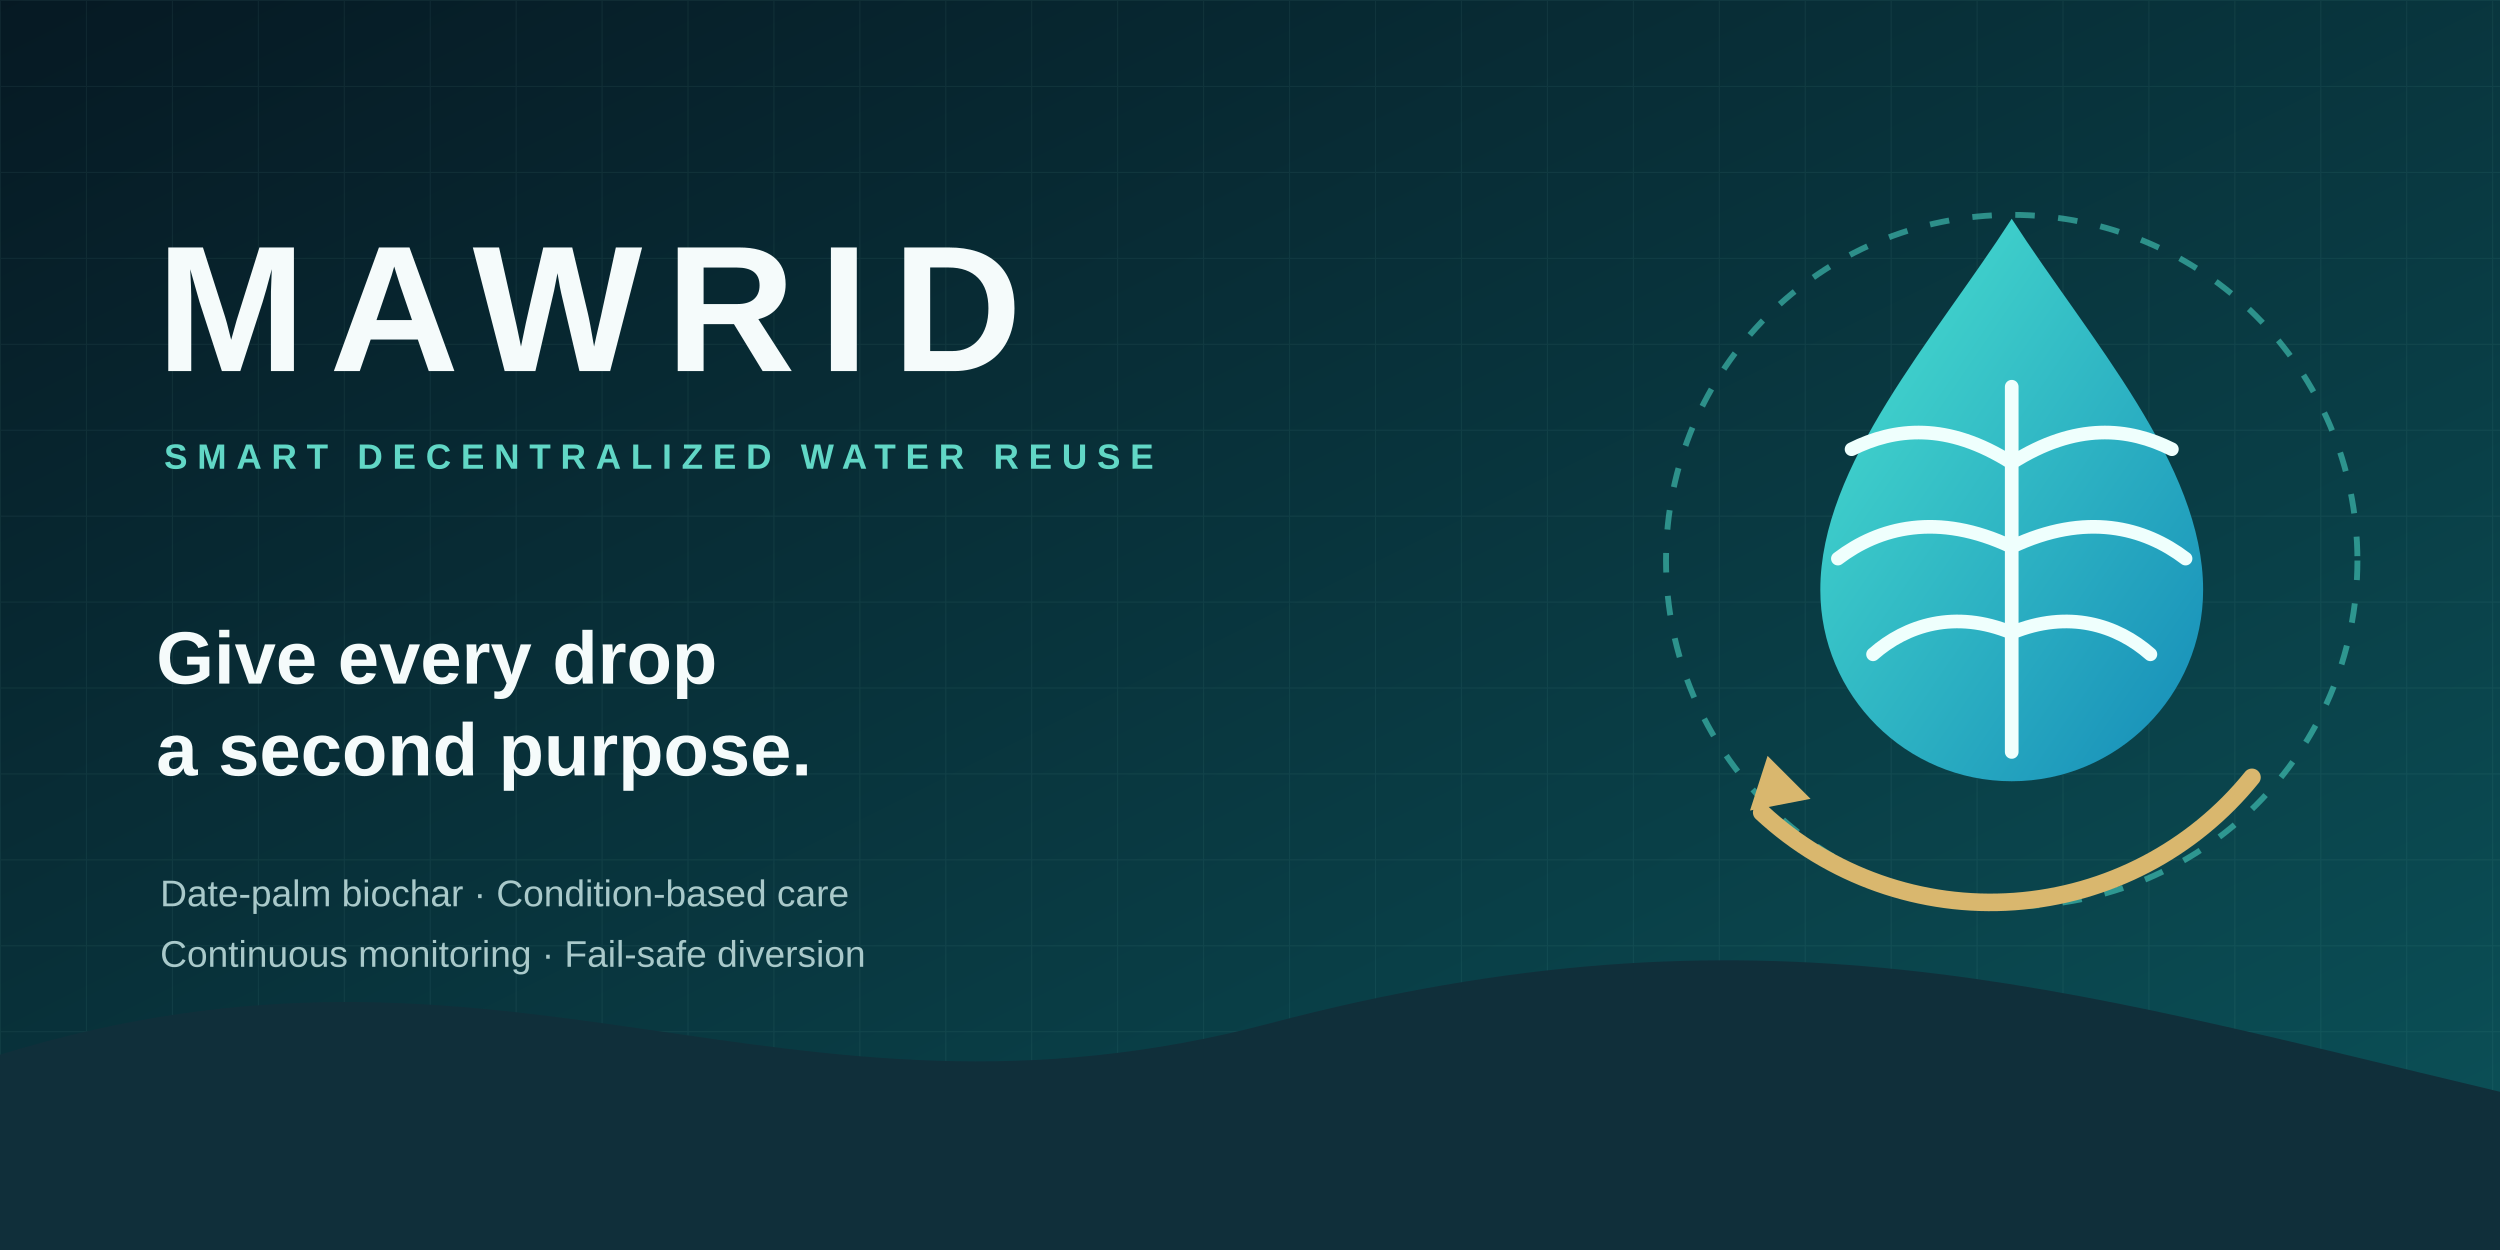
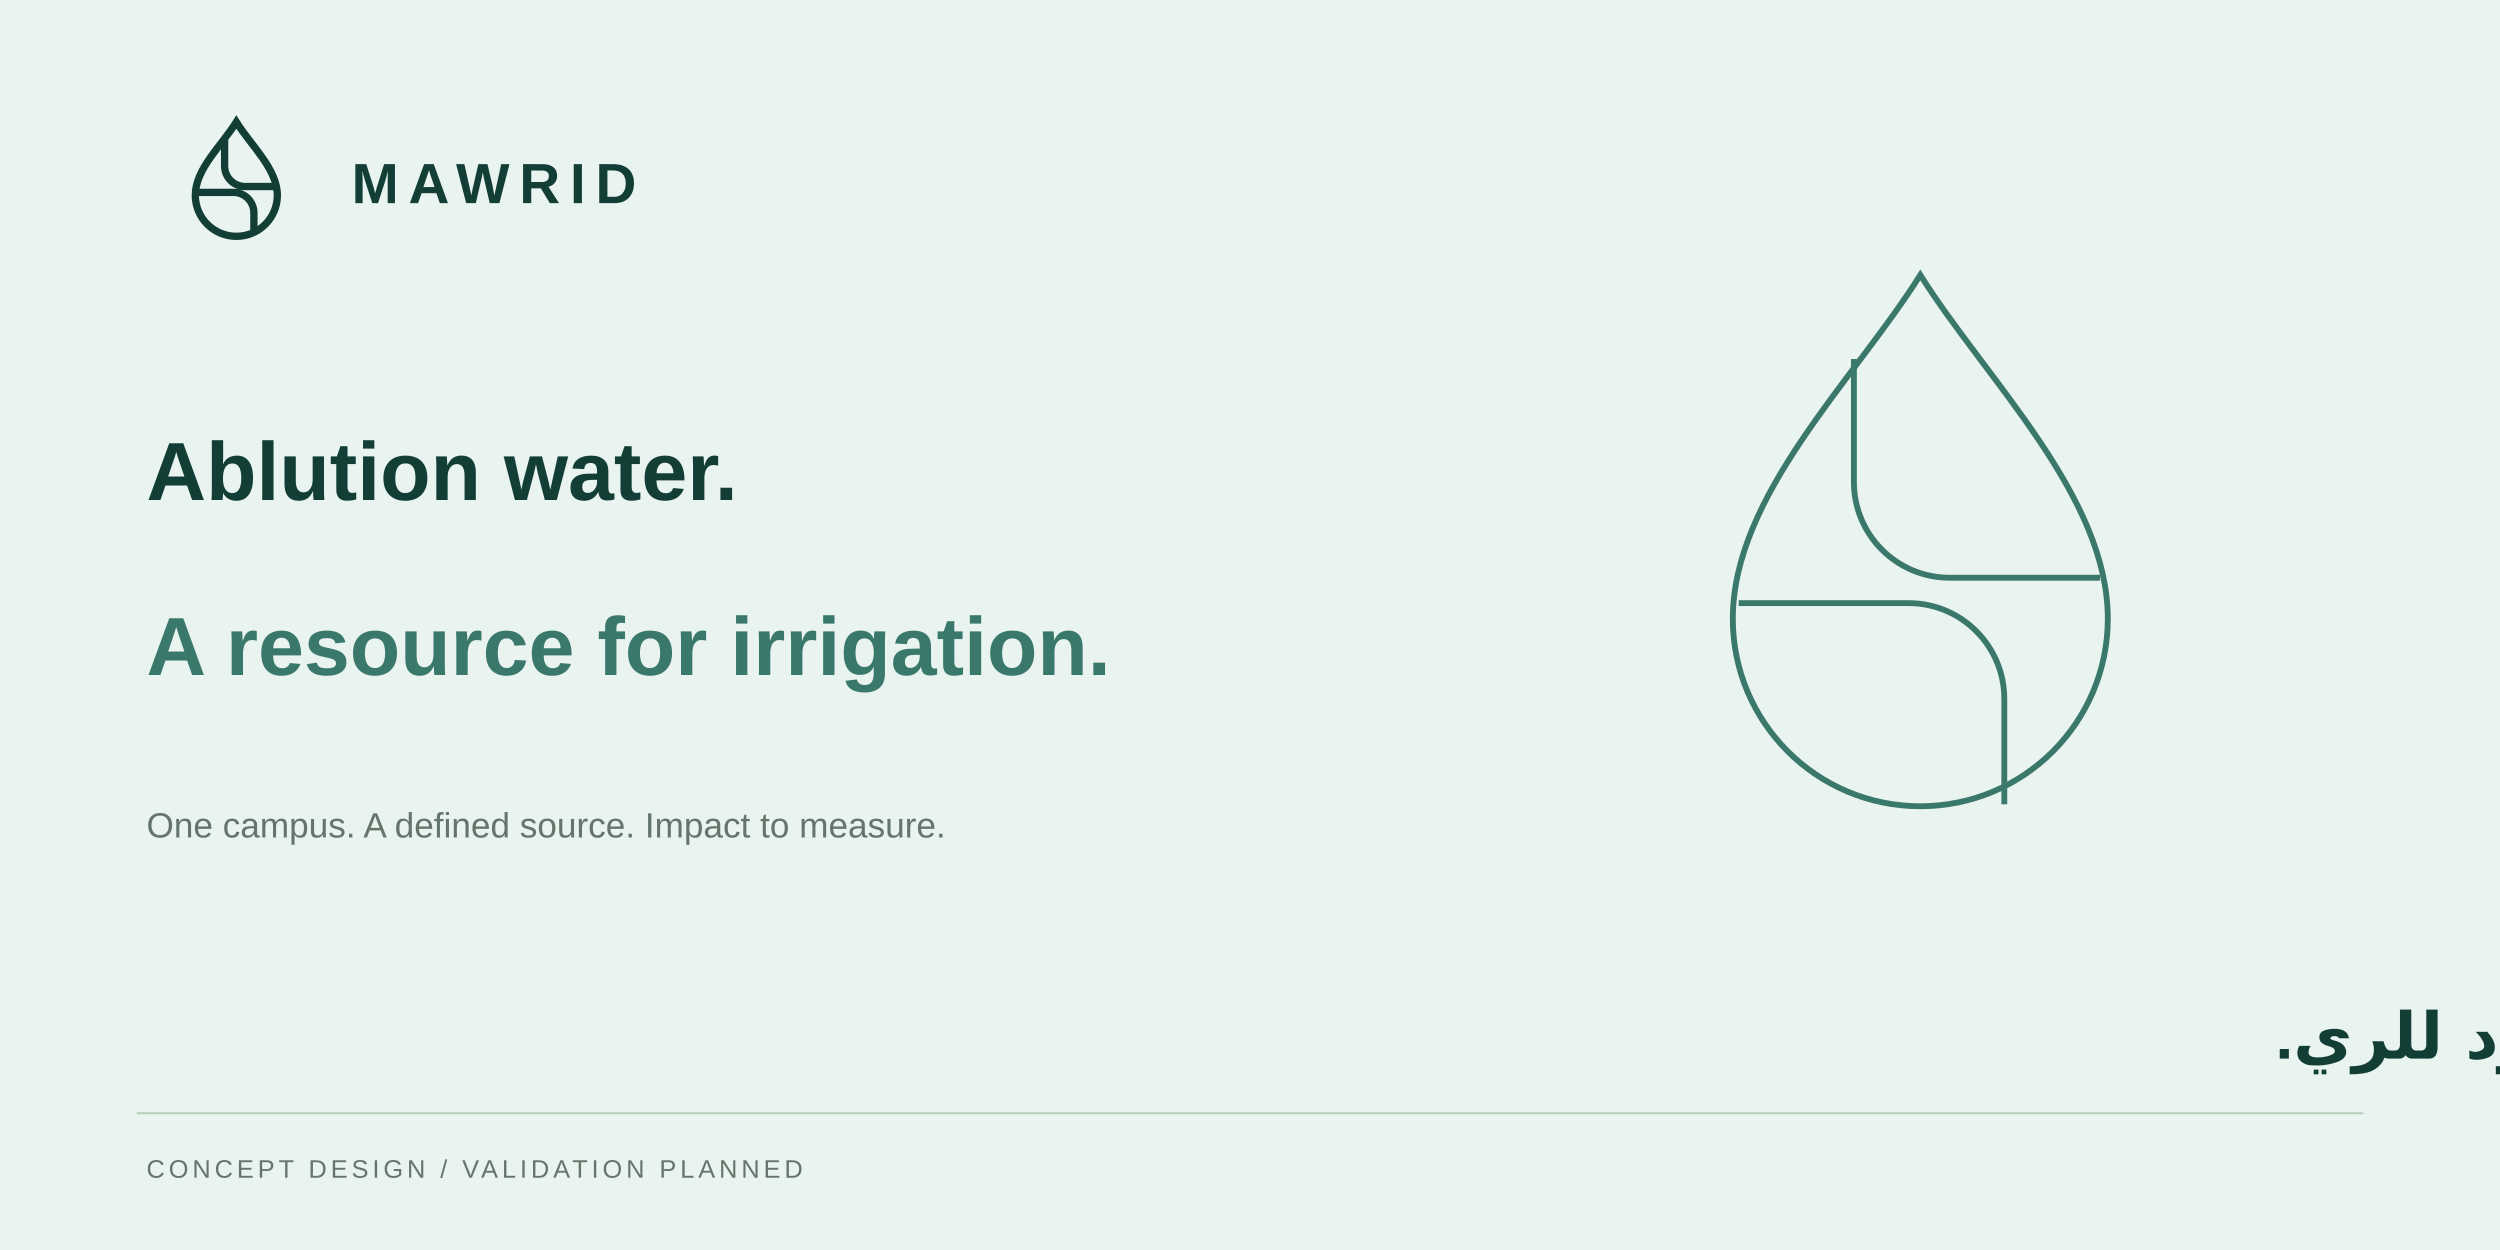
<svg xmlns="http://www.w3.org/2000/svg" viewBox="0 0 1280 640" role="img" aria-labelledby="title desc">
-   <defs>
-     <linearGradient id="bg" x1="0" y1="0" x2="1" y2="1">
-       <stop stop-color="#061923" />
-       <stop offset="1" stop-color="#0b5259" />
-     </linearGradient>
-     <linearGradient id="d" x1="0" y1="0" x2="1" y2="1">
-       <stop stop-color="#4be3d0" />
-       <stop offset="1" stop-color="#158bb8" />
-     </linearGradient>
-     <pattern id="g" width="44" height="44" patternUnits="userSpaceOnUse">
-       <path d="M44 0H0V44" fill="none" stroke="#8bc8c2" stroke-opacity=".07" />
-     </pattern>
-   </defs>
-   <rect width="1280" height="640" fill="url(#bg)" />
-   <rect width="1280" height="640" fill="url(#g)" />
-   <path d="M0 540c260-80 400 50 650-16s403-19 630 35v81H0Z" fill="#102f3a" />
-   <g transform="translate(840 72)">
-     <circle cx="190" cy="215" r="177" fill="none" stroke="#4adbc9" stroke-width="3" stroke-dasharray="10 12" opacity=".55" />
-     <path d="M190 40C150 102 92 166 92 230a98 98 0 0 0 196 0c0-64-58-128-98-190Z" fill="url(#d)" />
-     <path d="M190 126v187M190 165c-33-21-60-18-82-7M190 208c-38-18-68-10-89 6M190 165c33-21 60-18 82-7M190 208c38-18 68-10 89 6M190 252c-29-12-54-4-71 11M190 252c29-12 54-4 71 11" fill="none" stroke="#effffd" stroke-width="7" stroke-linecap="round" />
-     <path d="M313 326A172 172 0 0 1 62 344" fill="none" stroke="#d9b76e" stroke-width="9" stroke-linecap="round" />
-     <path d="m56 343 9-28 22 22Z" fill="#d9b76e" />
+   <rect width="1280" height="640" fill="#e9f3ef" />
+   <path d="M70 570H1210" stroke="#b4cfba" />
+   <g transform="translate(85 55) scale(1.5)" fill="none" stroke="#123e35" stroke-width="2.5">
+     <path d="M24 5C19 13 10 21 10 30a14 14 0 0 0 28 0C38 21 29 13 24 5Z" />
+     <path d="M11 29h12a7 7 0 0 1 7 7v6M38 27H27a7 7 0 0 1-7-7V11" />
  </g>
-   <g font-family="Arial, Helvetica, sans-serif">
-     <text x="80" y="190" fill="#f5fbfb" font-size="92" font-weight="700" letter-spacing="12">MAWRID</text>
-     <text x="84" y="240" fill="#61d7c6" font-size="18" font-weight="700" letter-spacing="5">SMART DECENTRALIZED WATER REUSE</text>
-     <text x="80" y="350" fill="#f5fbfb" font-size="38" font-weight="600">Give every drop</text>
-     <text x="80" y="397" fill="#f5fbfb" font-size="38" font-weight="600">a second purpose.</text>
-     <text x="82" y="464" fill="#a9c9ca" font-size="19">Date-palm biochar · Condition-based care</text>
-     <text x="82" y="495" fill="#a9c9ca" font-size="19">Continuous monitoring · Fail-safe diversion</text>
+   <text x="180" y="104" font-family="Arial,sans-serif" font-size="29" font-weight="700" fill="#123e35" letter-spacing="5">MAWRID</text>
+   <g font-family="Arial,sans-serif" fill="#123e35">
+     <text x="75" y="256" font-size="42.24" font-weight="700">Ablution water.</text>
+     <text x="75" y="345.6" font-size="42.24" font-weight="700" fill="#39786a">A resource for irrigation.</text>
+     <text x="75" y="428.8" font-size="18" fill="#64766c">One campus. A defined source. Impact to measure.</text>
+     <text x="75" y="603" font-size="13" letter-spacing="2" fill="#64766c">CONCEPT DESIGN / VALIDATION PLANNED</text>
  </g>
+   <g transform="translate(883.2 140.8)" fill="none" stroke="#39786a" stroke-width="3">
+     <path d="M100 0C66 54 4 113 4 176a96 96 0 0 0 192 0C196 113 134 54 100 0Z" />
+     <path d="M7 168h87a49 49 0 0 1 49 49v54M192 155h-77a49 49 0 0 1-49-49V43" />
+   </g>
+   <text x="1165" y="542" text-anchor="end" direction="rtl" font-family="Arial,sans-serif" font-size="33" font-weight="700" fill="#123e35">مياه الوضوء، مورد للري.</text>
</svg>
